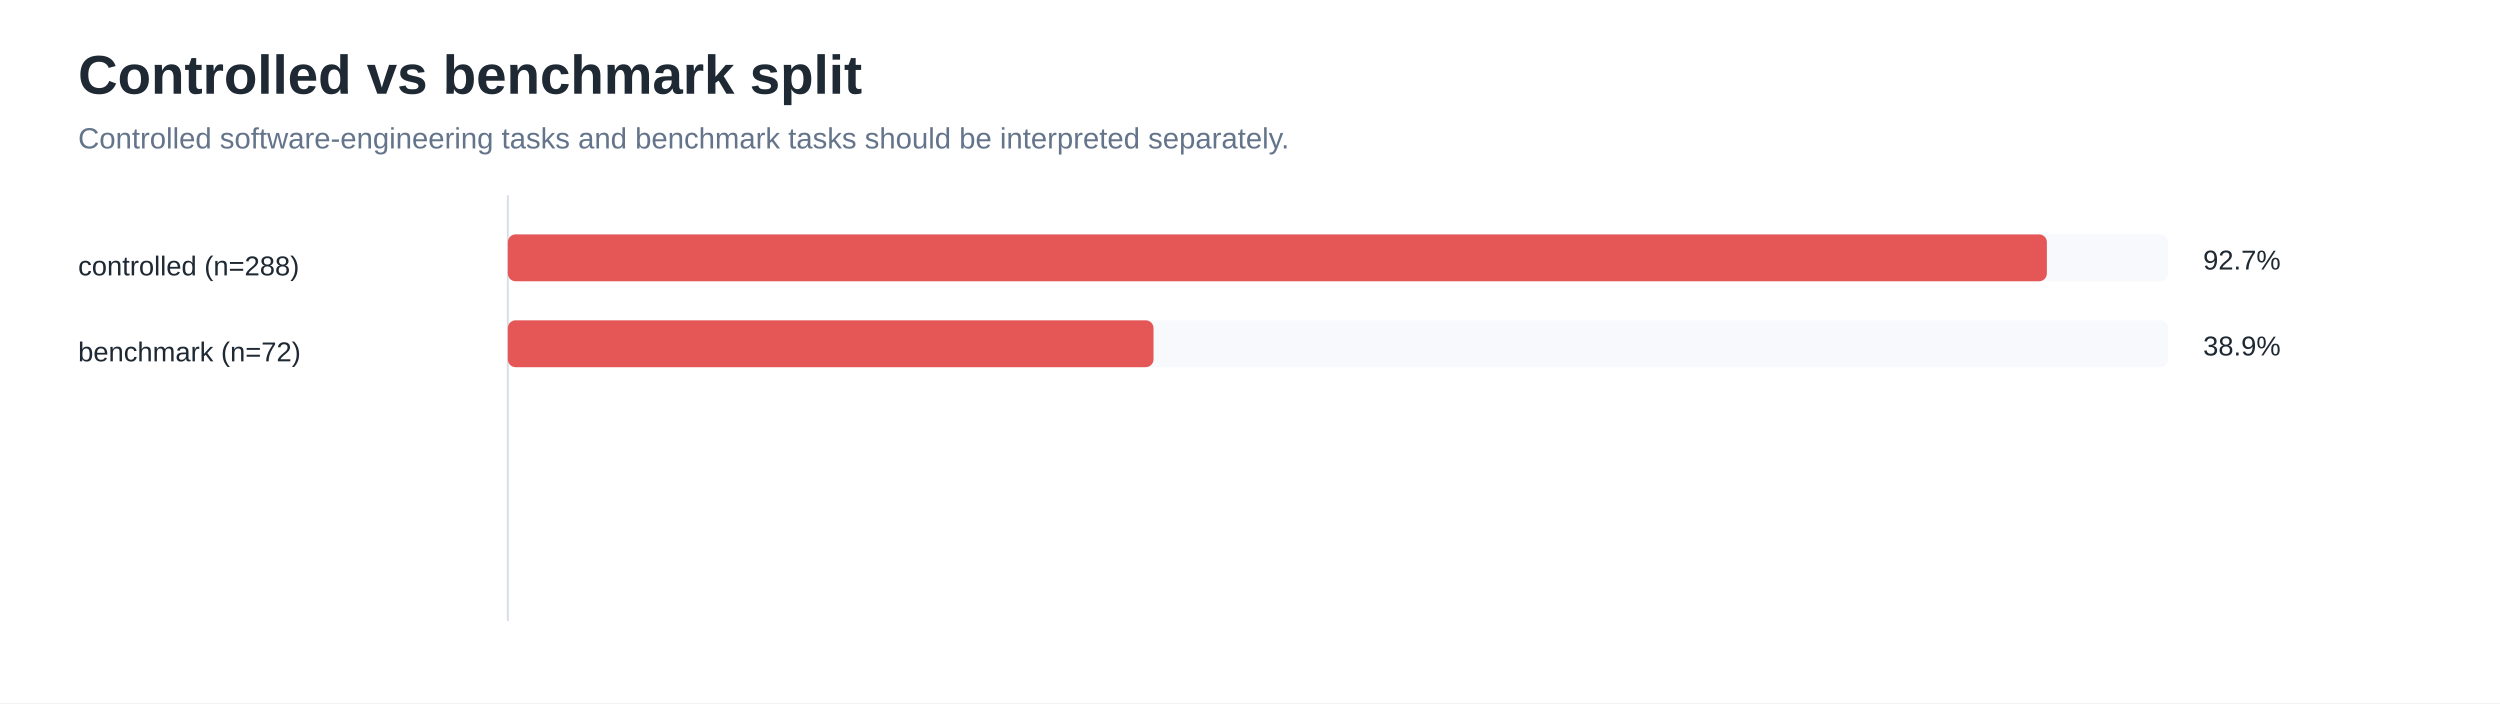
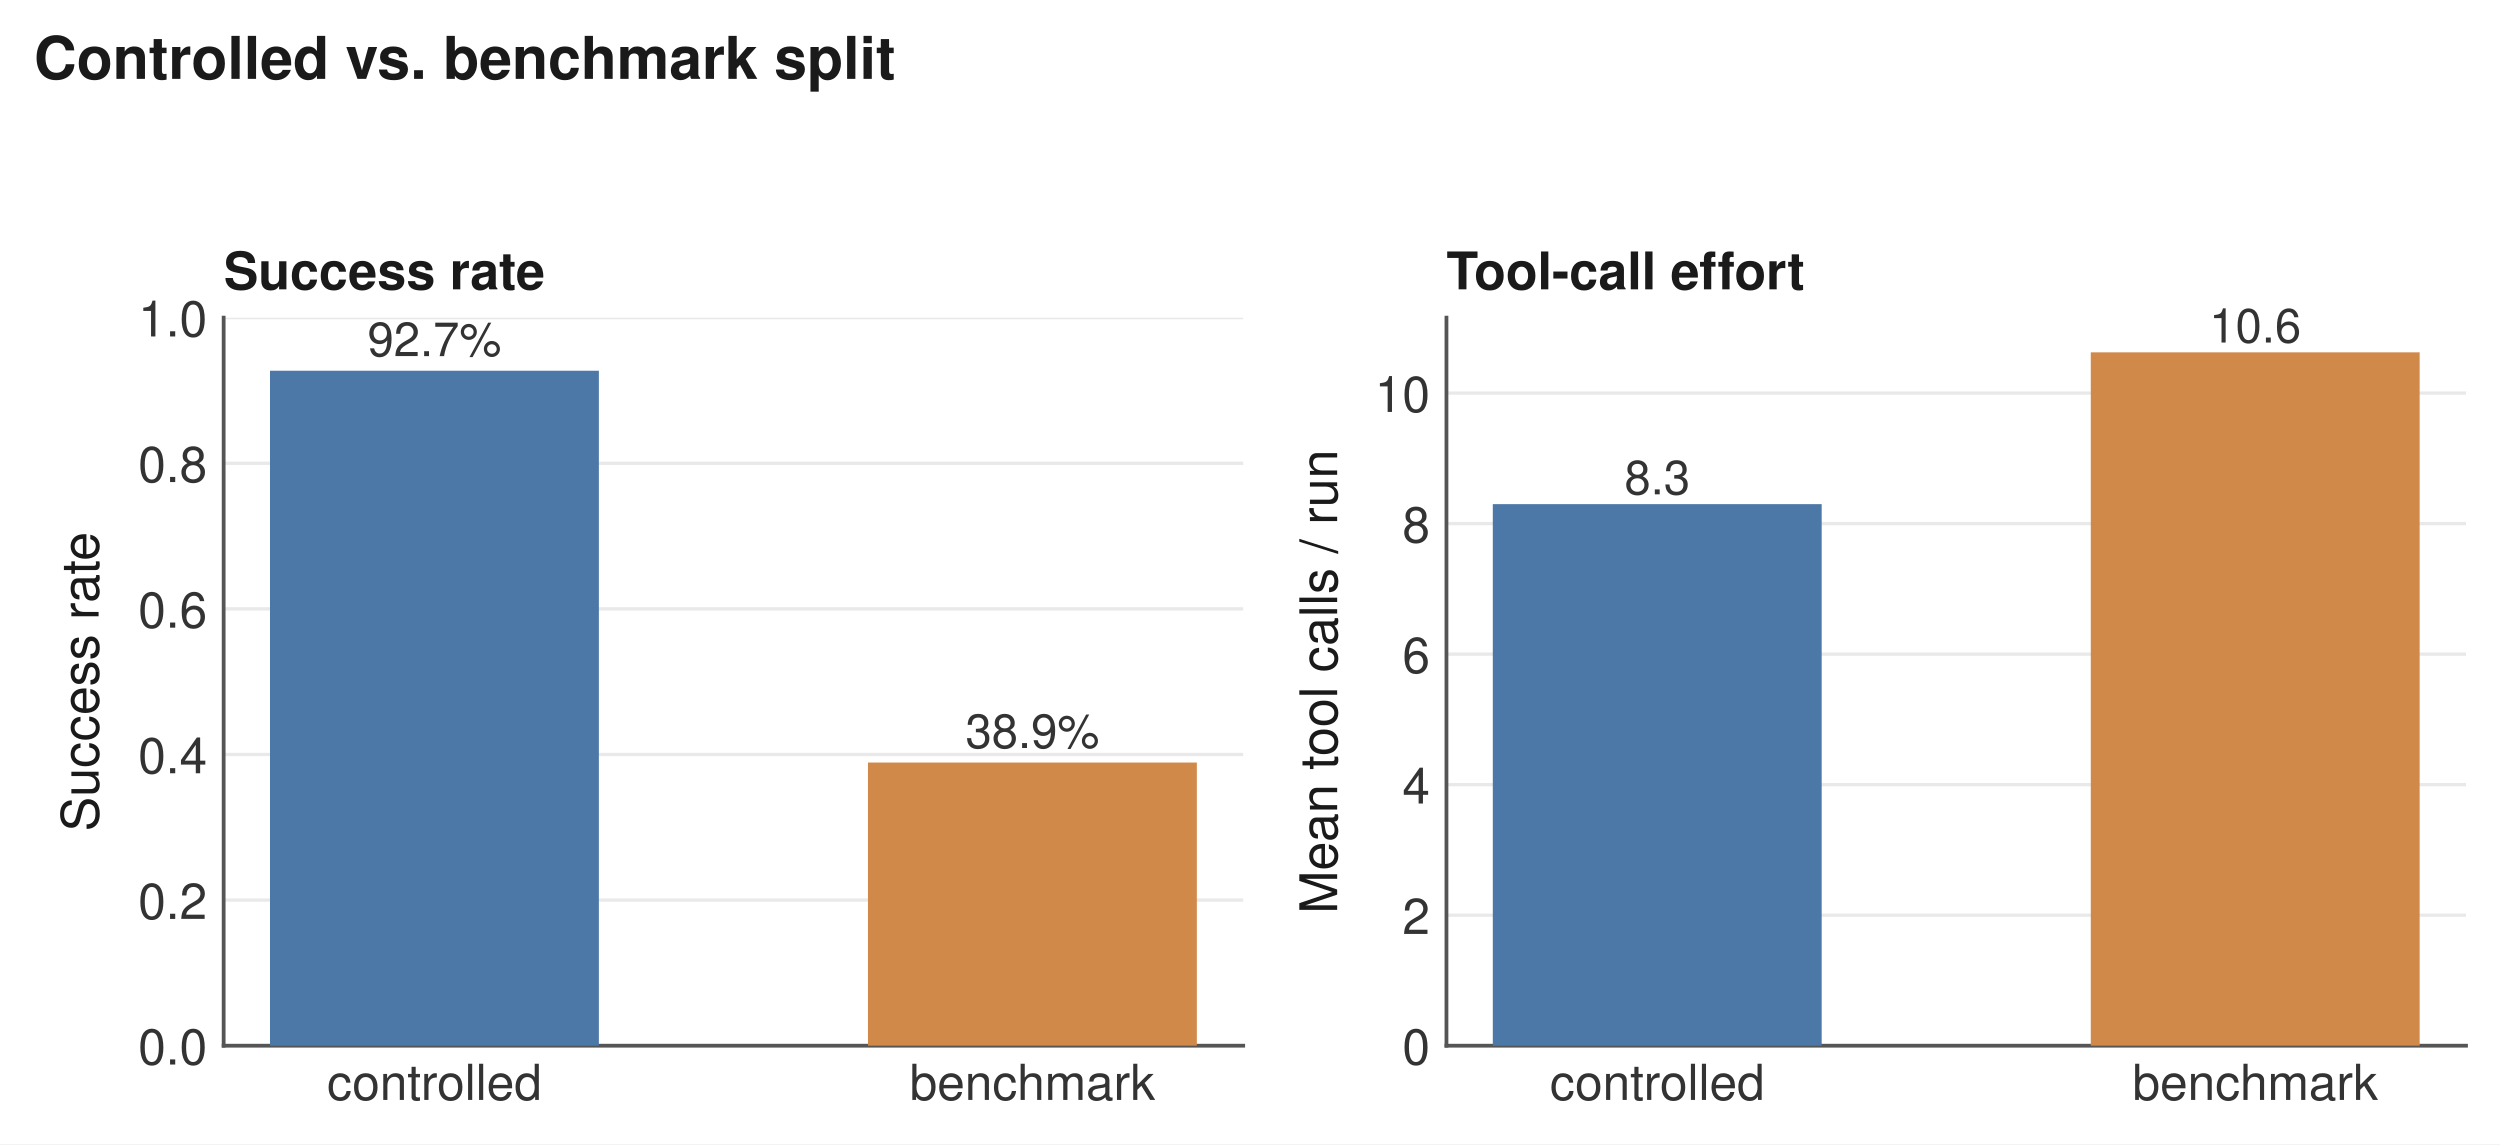
- <svg xmlns="http://www.w3.org/2000/svg" width="1280" height="360" viewBox="0 0 1280 360">
-   <rect width="1280" height="360" fill="#ffffff" />
-   <style>
-   text { font-family: Arial, Helvetica, sans-serif; fill: #1f2933; }
-   .title { font-size: 28px; font-weight: 700; }
-   .subtitle { font-size: 15px; fill: #64748b; }
-   .label { font-size: 14px; }
-   .small { font-size: 12px; fill: #64748b; }
-   .axis { stroke: #d7dee8; stroke-width: 1; }
- </style>
-   <text x="40.0" y="48.0" class="title" text-anchor="start">Controlled vs benchmark split</text>
-   <text x="40.0" y="76.0" class="subtitle" text-anchor="start">Controlled software-engineering tasks and benchmark tasks should be interpreted separately.</text>
-   <line x1="260" y1="100" x2="260" y2="318" class="axis" />
-   <text x="40.0" y="141.0" class="label" text-anchor="start">controlled (n=288)</text>
-   <rect x="260" y="120" width="850" height="24" fill="#f7f9fc" rx="4" />
-   <rect x="260" y="120" width="788.0" height="24" fill="#e45756" rx="4" />
-   <text x="1128.0" y="138.0" class="label" text-anchor="start">92.7%</text>
-   <text x="40.0" y="185.0" class="label" text-anchor="start">benchmark (n=72)</text>
-   <rect x="260" y="164" width="850" height="24" fill="#f7f9fc" rx="4" />
-   <rect x="260" y="164" width="330.6" height="24" fill="#e45756" rx="4" />
-   <text x="1128.0" y="182.0" class="label" text-anchor="start">38.9%</text>
+ <svg xmlns="http://www.w3.org/2000/svg" width="529.466pt" height="242.326pt" viewBox="0 0 529.466 242.326" version="1.1">
+   <defs>
+     <style type="text/css">*{stroke-linejoin: round; stroke-linecap: butt}</style>
+   </defs>
+   <g id="figure_1">
+     <g id="patch_1">
+       <path d="M 0 242.326  L 529.466 242.326  L 529.466 0  L 0 0  z " style="fill: #ffffff" />
+     </g>
+     <g id="axes_1">
+       <g id="patch_2">
+         <path d="M 47.366 221.464  L 263.291 221.464  L 263.291 67.272  L 47.366 67.272  z " style="fill: #ffffff" />
+       </g>
+       <g id="matplotlib.axis_1">
+         <g id="xtick_1">
+           <g id="line2d_1" />
+           <g id="text_1">
+             <text style="font-size: 10.5px; font-family: 'Helvetica', 'Arial', 'DejaVu Sans', sans-serif; text-anchor: middle; fill: #333333" x="92.008" y="232.942" transform="rotate(-0 92.00779 232.9424)">controlled</text>
+           </g>
+         </g>
+         <g id="xtick_2">
+           <g id="line2d_2" />
+           <g id="text_2">
+             <text style="font-size: 10.5px; font-family: 'Helvetica', 'Arial', 'DejaVu Sans', sans-serif; text-anchor: middle; fill: #333333" x="218.65" y="232.942" transform="rotate(-0 218.65 232.9424)">benchmark</text>
+           </g>
+         </g>
+       </g>
+       <g id="matplotlib.axis_2">
+         <g id="ytick_1">
+           <g id="line2d_3">
+             <path d="M 47.366 221.464  L 263.291 221.464  " clip-path="url(#p1415f3323e)" style="fill: none; stroke: #e9e9e9; stroke-width: 0.7; stroke-linecap: square" />
+           </g>
+           <g id="line2d_4" />
+           <g id="text_3">
+             <text style="font-size: 10.5px; font-family: 'Helvetica', 'Arial', 'DejaVu Sans', sans-serif; text-anchor: end; fill: #333333" x="43.866" y="225.453" transform="rotate(-0 43.8664 225.4532)">0.0</text>
+           </g>
+         </g>
+         <g id="ytick_2">
+           <g id="line2d_5">
+             <path d="M 47.366 190.626  L 263.291 190.626  " clip-path="url(#p1415f3323e)" style="fill: none; stroke: #e9e9e9; stroke-width: 0.7; stroke-linecap: square" />
+           </g>
+           <g id="line2d_6" />
+           <g id="text_4">
+             <text style="font-size: 10.5px; font-family: 'Helvetica', 'Arial', 'DejaVu Sans', sans-serif; text-anchor: end; fill: #333333" x="43.866" y="194.615" transform="rotate(-0 43.8664 194.6148)">0.2</text>
+           </g>
+         </g>
+         <g id="ytick_3">
+           <g id="line2d_7">
+             <path d="M 47.366 159.787  L 263.291 159.787  " clip-path="url(#p1415f3323e)" style="fill: none; stroke: #e9e9e9; stroke-width: 0.7; stroke-linecap: square" />
+           </g>
+           <g id="line2d_8" />
+           <g id="text_5">
+             <text style="font-size: 10.5px; font-family: 'Helvetica', 'Arial', 'DejaVu Sans', sans-serif; text-anchor: end; fill: #333333" x="43.866" y="163.776" transform="rotate(-0 43.8664 163.7764)">0.4</text>
+           </g>
+         </g>
+         <g id="ytick_4">
+           <g id="line2d_9">
+             <path d="M 47.366 128.949  L 263.291 128.949  " clip-path="url(#p1415f3323e)" style="fill: none; stroke: #e9e9e9; stroke-width: 0.7; stroke-linecap: square" />
+           </g>
+           <g id="line2d_10" />
+           <g id="text_6">
+             <text style="font-size: 10.5px; font-family: 'Helvetica', 'Arial', 'DejaVu Sans', sans-serif; text-anchor: end; fill: #333333" x="43.866" y="132.938" transform="rotate(-0 43.8664 132.938)">0.6</text>
+           </g>
+         </g>
+         <g id="ytick_5">
+           <g id="line2d_11">
+             <path d="M 47.366 98.11  L 263.291 98.11  " clip-path="url(#p1415f3323e)" style="fill: none; stroke: #e9e9e9; stroke-width: 0.7; stroke-linecap: square" />
+           </g>
+           <g id="line2d_12" />
+           <g id="text_7">
+             <text style="font-size: 10.5px; font-family: 'Helvetica', 'Arial', 'DejaVu Sans', sans-serif; text-anchor: end; fill: #333333" x="43.866" y="102.1" transform="rotate(-0 43.8664 102.0996)">0.8</text>
+           </g>
+         </g>
+         <g id="ytick_6">
+           <g id="line2d_13">
+             <path d="M 47.366 67.272  L 263.291 67.272  " clip-path="url(#p1415f3323e)" style="fill: none; stroke: #e9e9e9; stroke-width: 0.7; stroke-linecap: square" />
+           </g>
+           <g id="line2d_14" />
+           <g id="text_8">
+             <text style="font-size: 10.5px; font-family: 'Helvetica', 'Arial', 'DejaVu Sans', sans-serif; text-anchor: end; fill: #333333" x="43.866" y="71.261" transform="rotate(-0 43.8664 71.26118)">1.0</text>
+           </g>
+         </g>
+         <g id="text_9">
+           <text style="font-size: 11px; font-family: 'Helvetica', 'Arial', 'DejaVu Sans', sans-serif; text-anchor: middle; fill: #1a1a1a" x="20.88" y="144.368" transform="rotate(-90 20.88046 144.368)">Success rate</text>
+         </g>
+       </g>
+       <g id="patch_3">
+         <path d="M 47.366 221.464  L 47.366 67.272  " style="fill: none; stroke: #555555; stroke-width: 0.8; stroke-linejoin: miter; stroke-linecap: square" />
+       </g>
+       <g id="patch_4">
+         <path d="M 47.366 221.464  L 263.291 221.464  " style="fill: none; stroke: #555555; stroke-width: 0.8; stroke-linejoin: miter; stroke-linecap: square" />
+       </g>
+       <g id="patch_5">
+         <path d="M 57.181 221.464  L 126.834 221.464  L 126.834 78.515  L 57.181 78.515  z " clip-path="url(#p1415f3323e)" style="fill: #4c78a8" />
+       </g>
+       <g id="patch_6">
+         <path d="M 183.823 221.464  L 253.477 221.464  L 253.477 161.5  L 183.823 161.5  z " clip-path="url(#p1415f3323e)" style="fill: #d1894a" />
+       </g>
+       <g id="text_10">
+         <text style="font-size: 10px; font-family: 'Helvetica', 'Arial', 'DejaVu Sans', sans-serif; text-anchor: middle; fill: #333333" x="92.008" y="75.431" transform="rotate(-0 92.00779 75.43138)">92.7%</text>
+       </g>
+       <g id="text_11">
+         <text style="font-size: 10px; font-family: 'Helvetica', 'Arial', 'DejaVu Sans', sans-serif; text-anchor: middle; fill: #333333" x="218.65" y="158.417" transform="rotate(-0 218.65 158.4166)">38.9%</text>
+       </g>
+       <g id="text_12">
+         <text style="font-weight: 700; font-size: 11px; font-family: 'Helvetica', 'Arial', 'DejaVu Sans', sans-serif; text-anchor: start; fill: #1a1a1a" x="47.366" y="61.272" transform="rotate(-0 47.3664 61.272)">Success rate</text>
+       </g>
+     </g>
+     <g id="axes_2">
+       <g id="patch_7">
+         <path d="M 306.341 221.464  L 522.266 221.464  L 522.266 67.272  L 306.341 67.272  z " style="fill: #ffffff" />
+       </g>
+       <g id="matplotlib.axis_3">
+         <g id="xtick_3">
+           <g id="line2d_15" />
+           <g id="text_13">
+             <text style="font-size: 10.5px; font-family: 'Helvetica', 'Arial', 'DejaVu Sans', sans-serif; text-anchor: middle; fill: #333333" x="350.983" y="232.942" transform="rotate(-0 350.9828 232.9424)">controlled</text>
+           </g>
+         </g>
+         <g id="xtick_4">
+           <g id="line2d_16" />
+           <g id="text_14">
+             <text style="font-size: 10.5px; font-family: 'Helvetica', 'Arial', 'DejaVu Sans', sans-serif; text-anchor: middle; fill: #333333" x="477.625" y="232.942" transform="rotate(-0 477.625 232.9424)">benchmark</text>
+           </g>
+         </g>
+       </g>
+       <g id="matplotlib.axis_4">
+         <g id="ytick_7">
+           <g id="line2d_17">
+             <path d="M 306.341 221.464  L 522.266 221.464  " clip-path="url(#p131ec69549)" style="fill: none; stroke: #e9e9e9; stroke-width: 0.7; stroke-linecap: square" />
+           </g>
+           <g id="line2d_18" />
+           <g id="text_15">
+             <text style="font-size: 10.5px; font-family: 'Helvetica', 'Arial', 'DejaVu Sans', sans-serif; text-anchor: end; fill: #333333" x="302.841" y="225.453" transform="rotate(-0 302.8414 225.4532)">0</text>
+           </g>
+         </g>
+         <g id="ytick_8">
+           <g id="line2d_19">
+             <path d="M 306.341 193.822  L 522.266 193.822  " clip-path="url(#p131ec69549)" style="fill: none; stroke: #e9e9e9; stroke-width: 0.7; stroke-linecap: square" />
+           </g>
+           <g id="line2d_20" />
+           <g id="text_16">
+             <text style="font-size: 10.5px; font-family: 'Helvetica', 'Arial', 'DejaVu Sans', sans-serif; text-anchor: end; fill: #333333" x="302.841" y="197.811" transform="rotate(-0 302.8414 197.8109)">2</text>
+           </g>
+         </g>
+         <g id="ytick_9">
+           <g id="line2d_21">
+             <path d="M 306.341 166.179  L 522.266 166.179  " clip-path="url(#p131ec69549)" style="fill: none; stroke: #e9e9e9; stroke-width: 0.7; stroke-linecap: square" />
+           </g>
+           <g id="line2d_22" />
+           <g id="text_17">
+             <text style="font-size: 10.5px; font-family: 'Helvetica', 'Arial', 'DejaVu Sans', sans-serif; text-anchor: end; fill: #333333" x="302.841" y="170.169" transform="rotate(-0 302.8414 170.1687)">4</text>
+           </g>
+         </g>
+         <g id="ytick_10">
+           <g id="line2d_23">
+             <path d="M 306.341 138.537  L 522.266 138.537  " clip-path="url(#p131ec69549)" style="fill: none; stroke: #e9e9e9; stroke-width: 0.7; stroke-linecap: square" />
+           </g>
+           <g id="line2d_24" />
+           <g id="text_18">
+             <text style="font-size: 10.5px; font-family: 'Helvetica', 'Arial', 'DejaVu Sans', sans-serif; text-anchor: end; fill: #333333" x="302.841" y="142.526" transform="rotate(-0 302.8414 142.5264)">6</text>
+           </g>
+         </g>
+         <g id="ytick_11">
+           <g id="line2d_25">
+             <path d="M 306.341 110.895  L 522.266 110.895  " clip-path="url(#p131ec69549)" style="fill: none; stroke: #e9e9e9; stroke-width: 0.7; stroke-linecap: square" />
+           </g>
+           <g id="line2d_26" />
+           <g id="text_19">
+             <text style="font-size: 10.5px; font-family: 'Helvetica', 'Arial', 'DejaVu Sans', sans-serif; text-anchor: end; fill: #333333" x="302.841" y="114.884" transform="rotate(-0 302.8414 114.8841)">8</text>
+           </g>
+         </g>
+         <g id="ytick_12">
+           <g id="line2d_27">
+             <path d="M 306.341 83.253  L 522.266 83.253  " clip-path="url(#p131ec69549)" style="fill: none; stroke: #e9e9e9; stroke-width: 0.7; stroke-linecap: square" />
+           </g>
+           <g id="line2d_28" />
+           <g id="text_20">
+             <text style="font-size: 10.5px; font-family: 'Helvetica', 'Arial', 'DejaVu Sans', sans-serif; text-anchor: end; fill: #333333" x="302.841" y="87.242" transform="rotate(-0 302.8414 87.24186)">10</text>
+           </g>
+         </g>
+         <g id="text_21">
+           <text style="font-size: 11px; font-family: 'Helvetica', 'Arial', 'DejaVu Sans', sans-serif; text-anchor: middle; fill: #1a1a1a" x="283.192" y="144.368" transform="rotate(-90 283.1925 144.368)">Mean tool calls / run</text>
+         </g>
+       </g>
+       <g id="patch_8">
+         <path d="M 306.341 221.464  L 306.341 67.272  " style="fill: none; stroke: #555555; stroke-width: 0.8; stroke-linejoin: miter; stroke-linecap: square" />
+       </g>
+       <g id="patch_9">
+         <path d="M 306.341 221.464  L 522.266 221.464  " style="fill: none; stroke: #555555; stroke-width: 0.8; stroke-linejoin: miter; stroke-linecap: square" />
+       </g>
+       <g id="patch_10">
+         <path d="M 316.156 221.464  L 385.809 221.464  L 385.809 106.768  L 316.156 106.768  z " clip-path="url(#p131ec69549)" style="fill: #4c78a8" />
+       </g>
+       <g id="patch_11">
+         <path d="M 442.798 221.464  L 512.452 221.464  L 512.452 74.614  L 442.798 74.614  z " clip-path="url(#p131ec69549)" style="fill: #d1894a" />
+       </g>
+       <g id="text_22">
+         <text style="font-size: 10px; font-family: 'Helvetica', 'Arial', 'DejaVu Sans', sans-serif; text-anchor: middle; fill: #333333" x="350.983" y="104.695" transform="rotate(-0 350.9828 104.6946)">8.3</text>
+       </g>
+       <g id="text_23">
+         <text style="font-size: 10px; font-family: 'Helvetica', 'Arial', 'DejaVu Sans', sans-serif; text-anchor: middle; fill: #333333" x="477.625" y="72.541" transform="rotate(-0 477.625 72.54131)">10.6</text>
+       </g>
+       <g id="text_24">
+         <text style="font-weight: 700; font-size: 11px; font-family: 'Helvetica', 'Arial', 'DejaVu Sans', sans-serif; text-anchor: start; fill: #1a1a1a" x="306.341" y="61.272" transform="rotate(-0 306.3414 61.272)">Tool-call effort</text>
+       </g>
+     </g>
+     <g id="text_25">
+       <text style="font-weight: 700; font-size: 12.5px; font-family: 'Helvetica', 'Arial', 'DejaVu Sans', sans-serif; text-anchor: start; fill: #1a1a1a" x="7.2" y="16.698" transform="rotate(-0 7.2 16.69805)">Controlled vs. benchmark split</text>
+     </g>
+   </g>
+   <defs>
+     <clipPath id="p1415f3323e">
+       <rect x="47.366" y="67.272" width="215.925" height="154.192" />
+     </clipPath>
+     <clipPath id="p131ec69549">
+       <rect x="306.341" y="67.272" width="215.925" height="154.192" />
+     </clipPath>
+   </defs>
</svg>
